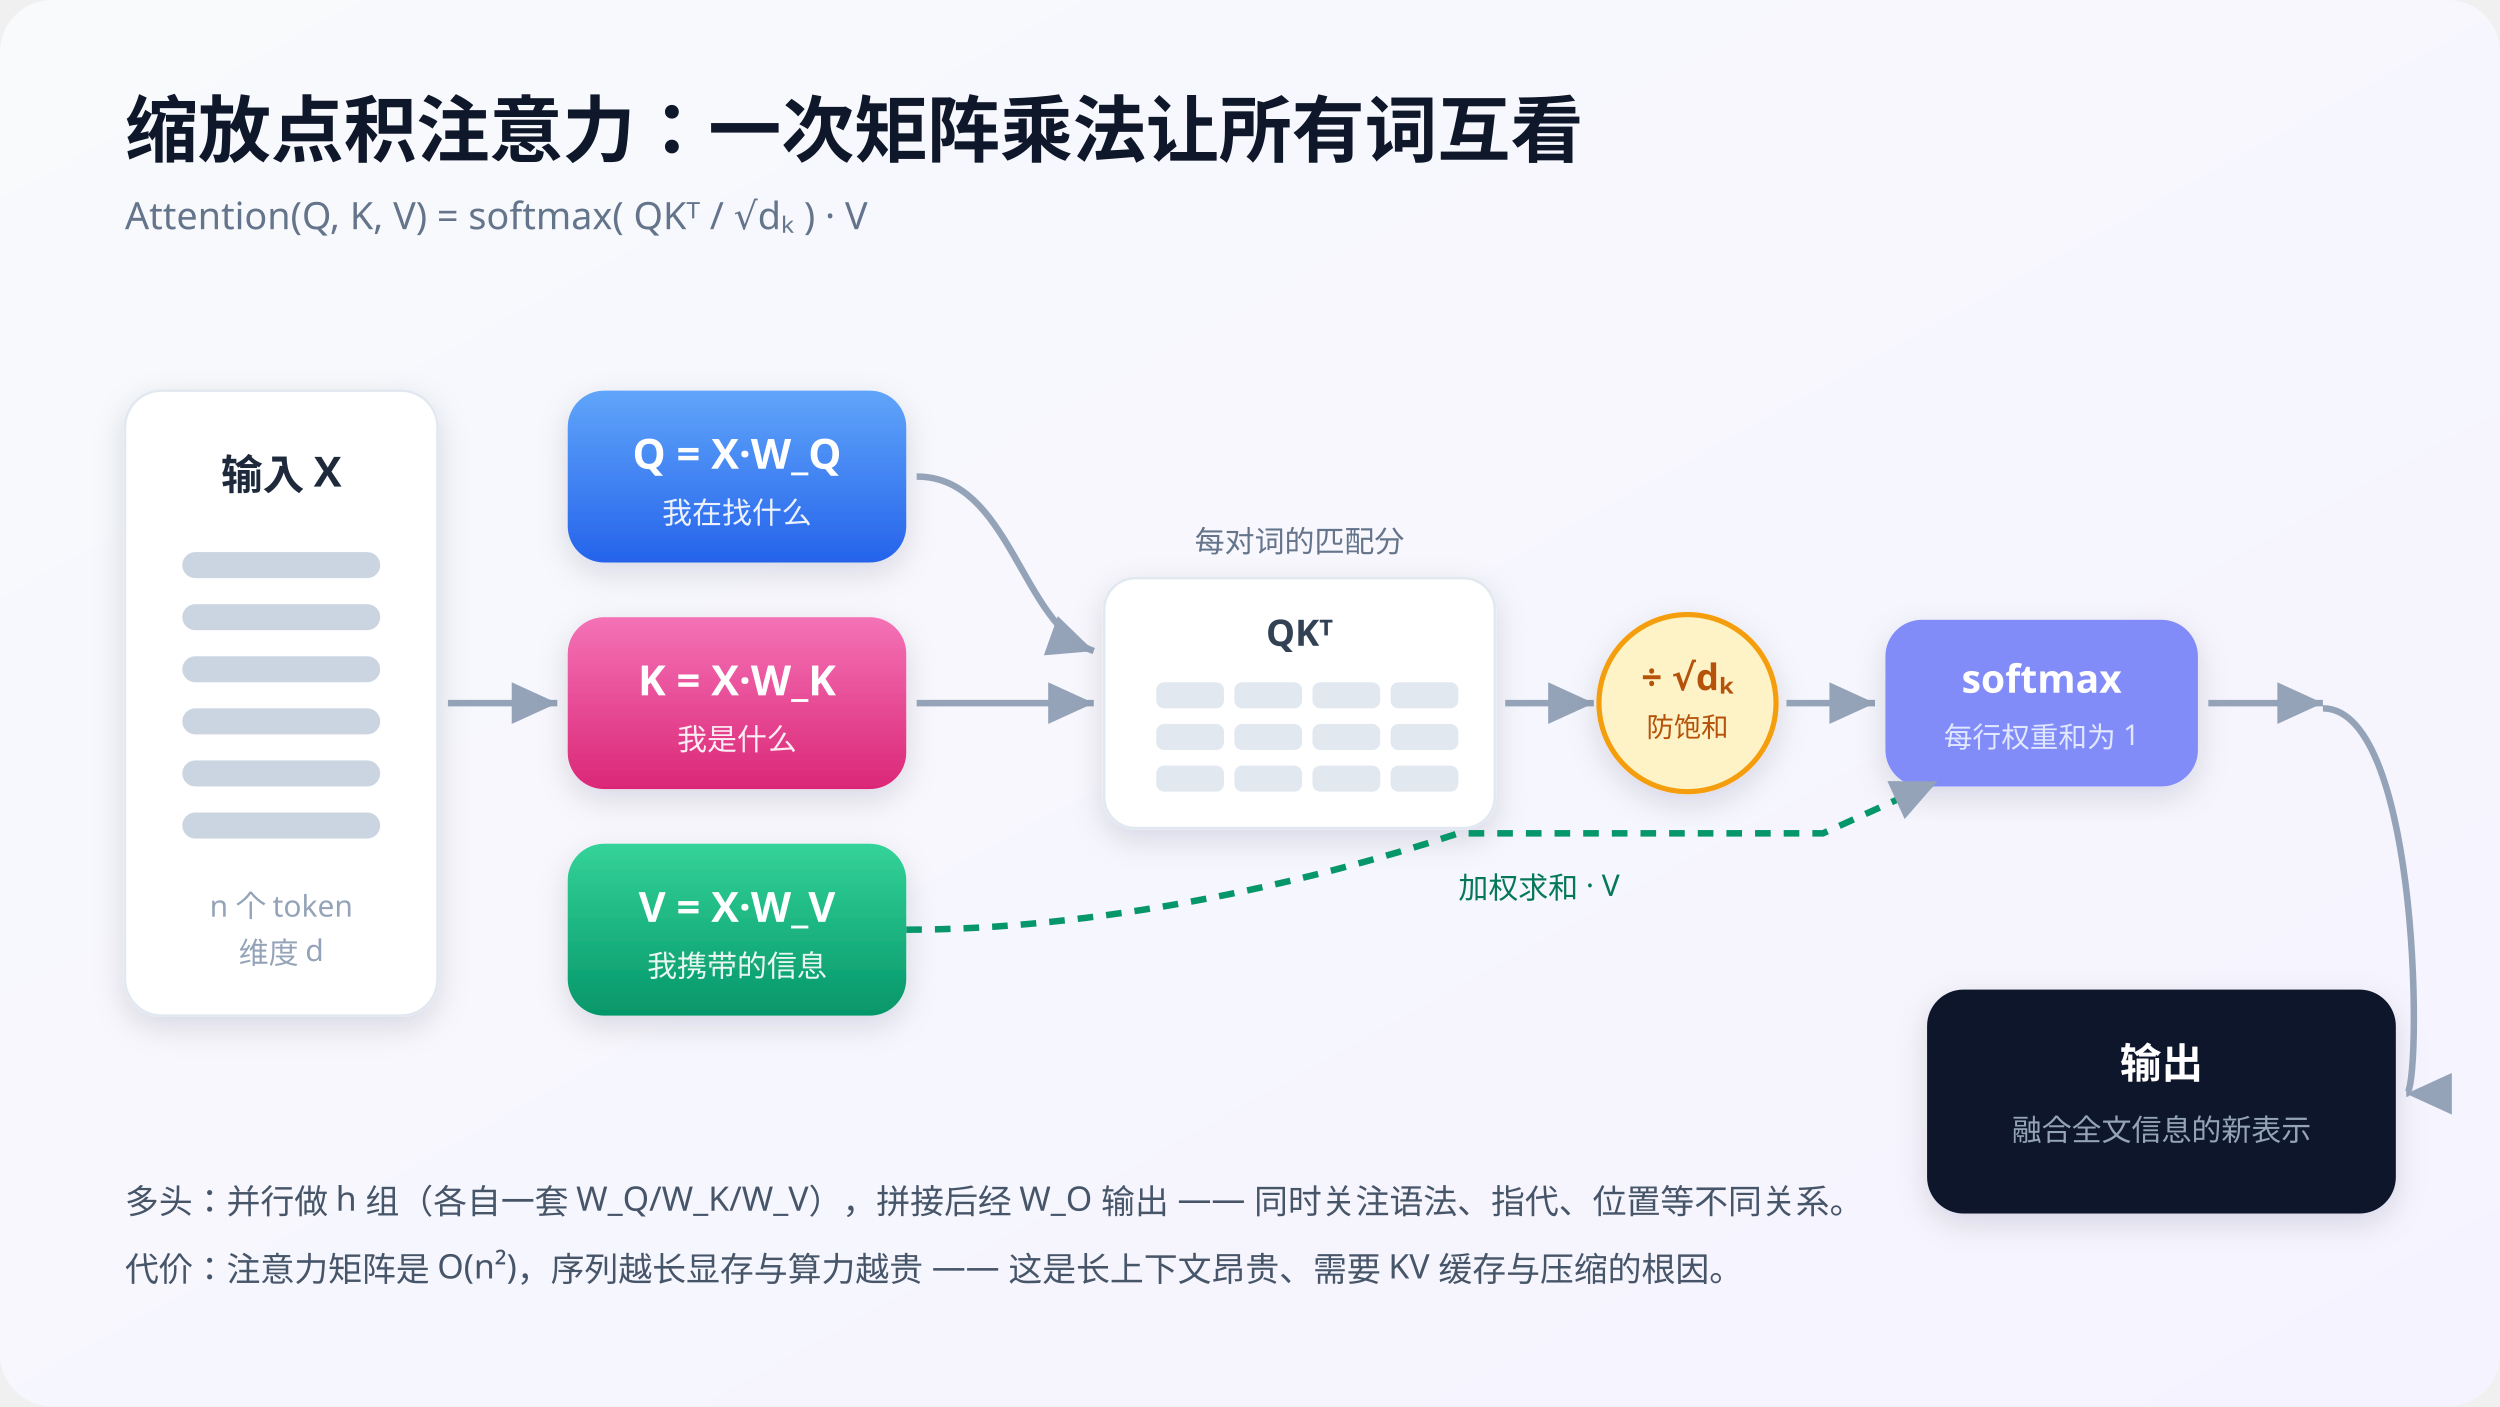
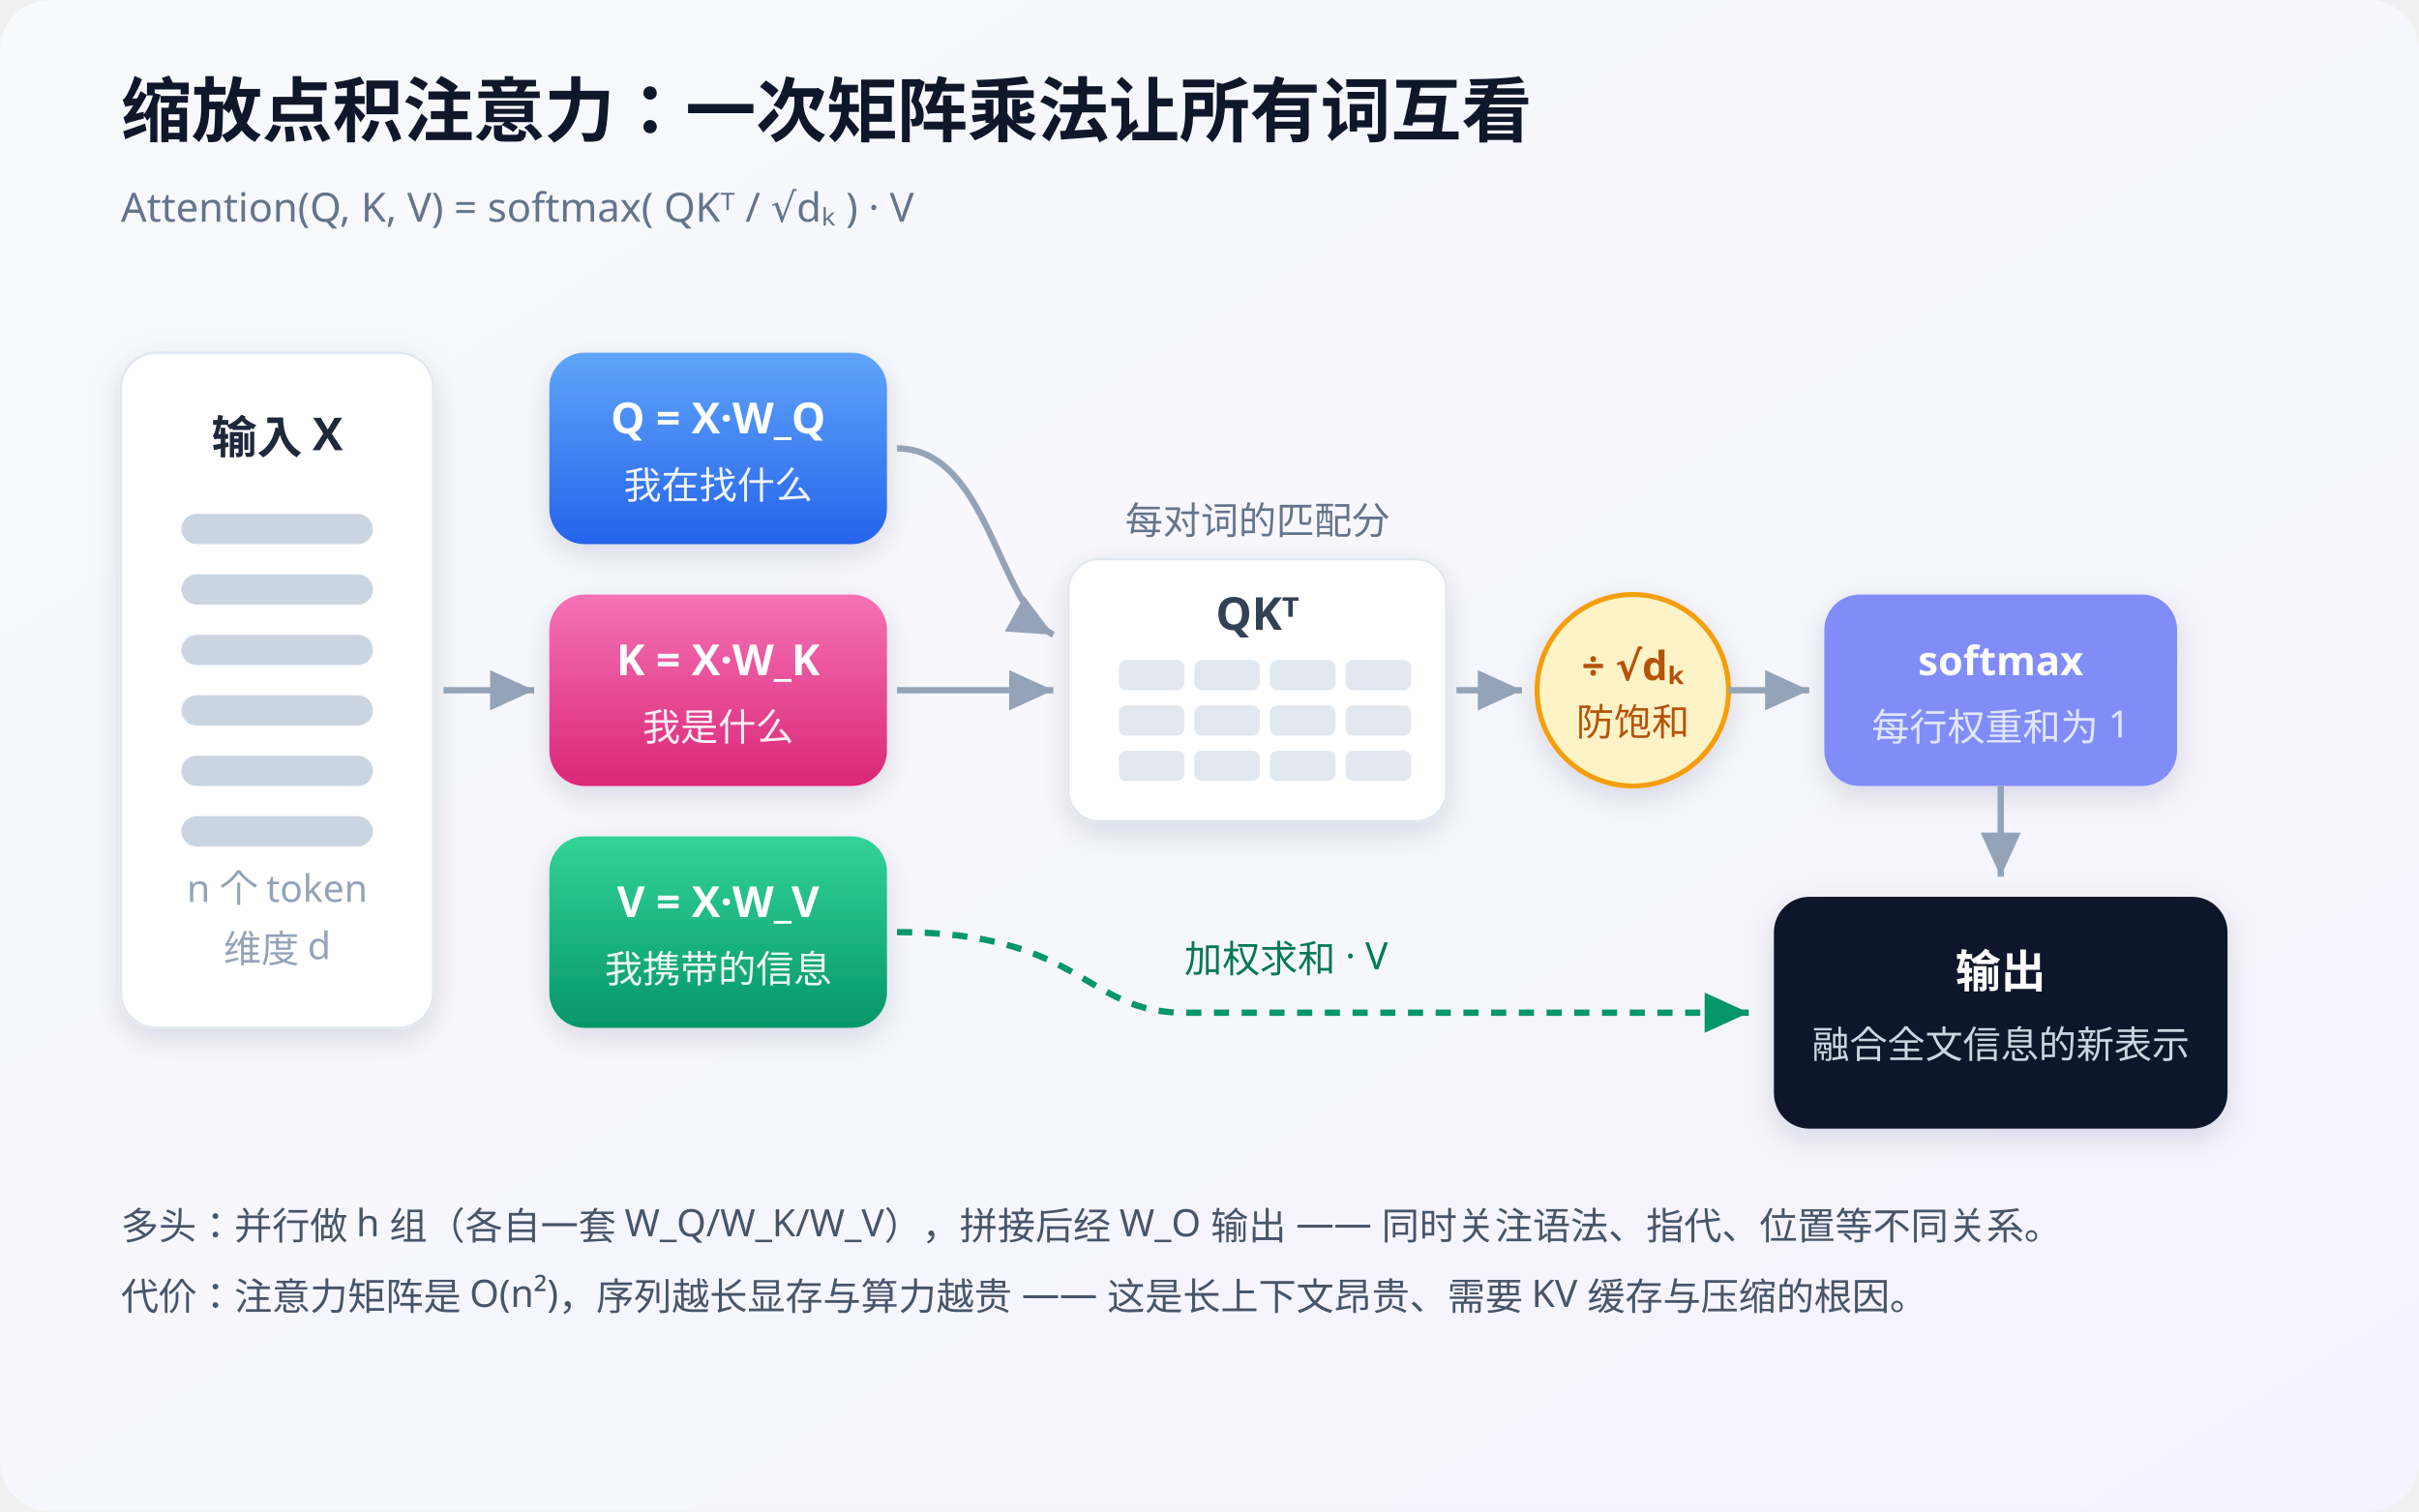
- <svg xmlns="http://www.w3.org/2000/svg" viewBox="0 0 960 540" width="960" height="540" role="img" aria-label="缩放点积注意力计算流程图">
+ <svg xmlns="http://www.w3.org/2000/svg" viewBox="0 0 960 600" width="960" height="600" role="img" aria-label="缩放点积注意力计算流程图">
  <defs>
    <linearGradient id="bg3" x1="0" y1="0" x2="1" y2="1">
      <stop offset="0%" stop-color="#F8FAFC" />
      <stop offset="100%" stop-color="#F5F3FF" />
    </linearGradient>
    <linearGradient id="gQ" x1="0" y1="0" x2="0" y2="1">
      <stop offset="0%" stop-color="#60A5FA" />
      <stop offset="100%" stop-color="#2563EB" />
    </linearGradient>
    <linearGradient id="gK" x1="0" y1="0" x2="0" y2="1">
      <stop offset="0%" stop-color="#F472B6" />
      <stop offset="100%" stop-color="#DB2777" />
    </linearGradient>
    <linearGradient id="gV" x1="0" y1="0" x2="0" y2="1">
      <stop offset="0%" stop-color="#34D399" />
      <stop offset="100%" stop-color="#059669" />
    </linearGradient>
    <filter id="sh3" x="-20%" y="-20%" width="140%" height="140%">
      <feDropShadow dx="0" dy="4" stdDeviation="6" flood-color="#0F172A" flood-opacity="0.13" />
    </filter>
    <marker id="arr3" markerWidth="10" markerHeight="10" refX="7" refY="3.2" orient="auto">
      <path d="M0,0 L7,3.2 L0,6.4 z" fill="#94A3B8" />
    </marker>
+     <marker id="arr3g" markerWidth="10" markerHeight="10" refX="7" refY="3.2" orient="auto">
+       <path d="M0,0 L7,3.2 L0,6.4 z" fill="#059669" />
+     </marker>
  </defs>
-   <rect width="960" height="540" rx="20" fill="url(#bg3)" />
-   <text x="48" y="60" font-family="system-ui, -apple-system, 'Segoe UI', 'PingFang SC', 'Microsoft YaHei', sans-serif" font-size="28" font-weight="700" fill="#0F172A">缩放点积注意力：一次矩阵乘法让所有词互看</text>
-   <text x="48" y="88" font-family="system-ui, 'PingFang SC', 'Microsoft YaHei', sans-serif" font-size="14.5" fill="#64748B">Attention(Q, K, V) = softmax( QKᵀ / √dₖ ) · V</text>
+   <rect width="960" height="600" rx="20" fill="url(#bg3)" />
+   <text x="48" y="54" font-family="system-ui, -apple-system, 'Segoe UI', 'PingFang SC', 'Microsoft YaHei', sans-serif" font-size="28" font-weight="700" fill="#0F172A">缩放点积注意力：一次矩阵乘法让所有词互看</text>
+   <text x="48" y="88" font-family="system-ui, 'PingFang SC', 'Microsoft YaHei', sans-serif" font-size="16" fill="#64748B">Attention(Q, K, V) = softmax( QKᵀ / √dₖ ) · V</text>
  <g filter="url(#sh3)">
-     <rect x="48" y="150" width="120" height="240" rx="14" fill="#FFFFFF" stroke="#E2E8F0" />
+     <rect x="48" y="140" width="124" height="268" rx="14" fill="#FFFFFF" stroke="#E2E8F0" />
  </g>
-   <text x="108" y="188" text-anchor="middle" font-family="system-ui, 'PingFang SC', 'Microsoft YaHei', sans-serif" font-size="16" font-weight="700" fill="#1E293B">输入 X</text>
+   <text x="110" y="180" text-anchor="middle" font-family="system-ui, 'PingFang SC', 'Microsoft YaHei', sans-serif" font-size="18" font-weight="700" fill="#1E293B">输入 X</text>
  <g fill="#CBD5E1">
-     <rect x="70" y="212" width="76" height="10" rx="5" />
-     <rect x="70" y="232" width="76" height="10" rx="5" />
-     <rect x="70" y="252" width="76" height="10" rx="5" />
-     <rect x="70" y="272" width="76" height="10" rx="5" />
-     <rect x="70" y="292" width="76" height="10" rx="5" />
-     <rect x="70" y="312" width="76" height="10" rx="5" />
+     <rect x="72" y="204" width="76" height="12" rx="6" />
+     <rect x="72" y="228" width="76" height="12" rx="6" />
+     <rect x="72" y="252" width="76" height="12" rx="6" />
+     <rect x="72" y="276" width="76" height="12" rx="6" />
+     <rect x="72" y="300" width="76" height="12" rx="6" />
+     <rect x="72" y="324" width="76" height="12" rx="6" />
  </g>
-   <text x="108" y="352" text-anchor="middle" font-family="system-ui, 'PingFang SC', 'Microsoft YaHei', sans-serif" font-size="11.5" fill="#94A3B8">n 个 token</text>
-   <text x="108" y="370" text-anchor="middle" font-family="system-ui, 'PingFang SC', 'Microsoft YaHei', sans-serif" font-size="11.5" fill="#94A3B8">维度 d</text>
-   <path d="M172 270 L214 270" stroke="#94A3B8" stroke-width="2.5" marker-end="url(#arr3)" />
+   <text x="110" y="358" text-anchor="middle" font-family="system-ui, 'PingFang SC', 'Microsoft YaHei', sans-serif" font-size="15" fill="#94A3B8">n 个 token</text>
+   <text x="110" y="382" text-anchor="middle" font-family="system-ui, 'PingFang SC', 'Microsoft YaHei', sans-serif" font-size="15" fill="#94A3B8">维度 d</text>
+   <path d="M176 274 L 212 274" stroke="#94A3B8" stroke-width="2.5" marker-end="url(#arr3)" />
  <g filter="url(#sh3)">
-     <rect x="218" y="150" width="130" height="66" rx="14" fill="url(#gQ)" />
-     <rect x="218" y="237" width="130" height="66" rx="14" fill="url(#gK)" />
-     <rect x="218" y="324" width="130" height="66" rx="14" fill="url(#gV)" />
+     <rect x="218" y="140" width="134" height="76" rx="14" fill="url(#gQ)" />
+     <rect x="218" y="236" width="134" height="76" rx="14" fill="url(#gK)" />
+     <rect x="218" y="332" width="134" height="76" rx="14" fill="url(#gV)" />
  </g>
  <g font-family="system-ui, 'PingFang SC', 'Microsoft YaHei', sans-serif" text-anchor="middle" fill="#FFFFFF">
-     <text x="283" y="180" font-size="16" font-weight="700">Q = X·W_Q</text>
-     <text x="283" y="201" font-size="11.5" opacity="0.9">我在找什么</text>
-     <text x="283" y="267" font-size="16" font-weight="700">K = X·W_K</text>
-     <text x="283" y="288" font-size="11.5" opacity="0.9">我是什么</text>
-     <text x="283" y="354" font-size="16" font-weight="700">V = X·W_V</text>
-     <text x="283" y="375" font-size="11.5" opacity="0.9">我携带的信息</text>
+     <text x="285" y="172" font-size="17" font-weight="700">Q = X·W_Q</text>
+     <text x="285" y="198" font-size="15" opacity="0.92">我在找什么</text>
+     <text x="285" y="268" font-size="17" font-weight="700">K = X·W_K</text>
+     <text x="285" y="294" font-size="15" opacity="0.92">我是什么</text>
+     <text x="285" y="364" font-size="17" font-weight="700">V = X·W_V</text>
+     <text x="285" y="390" font-size="15" opacity="0.92">我携带的信息</text>
  </g>
-   <path d="M352 183 C 388 183, 392 240, 420 250" fill="none" stroke="#94A3B8" stroke-width="2.5" marker-end="url(#arr3)" />
-   <path d="M352 270 L 420 270" stroke="#94A3B8" stroke-width="2.5" marker-end="url(#arr3)" />
+   <path d="M356 178 C 392 178, 396 240, 418 252" fill="none" stroke="#94A3B8" stroke-width="2.5" marker-end="url(#arr3)" />
+   <path d="M356 274 L 418 274" stroke="#94A3B8" stroke-width="2.5" marker-end="url(#arr3)" />
+   <text x="499" y="212" text-anchor="middle" font-family="system-ui, 'PingFang SC', 'Microsoft YaHei', sans-serif" font-size="15" fill="#64748B">每对词的匹配分</text>
  <g filter="url(#sh3)">
-     <rect x="424" y="222" width="150" height="96" rx="12" fill="#FFFFFF" stroke="#E2E8F0" />
+     <rect x="424" y="222" width="150" height="104" rx="12" fill="#FFFFFF" stroke="#E2E8F0" />
  </g>
-   <text x="499" y="248" text-anchor="middle" font-family="system-ui, sans-serif" font-size="14" font-weight="700" fill="#334155">QKᵀ</text>
+   <text x="499" y="250" text-anchor="middle" font-family="system-ui, sans-serif" font-size="18" font-weight="700" fill="#334155">QKᵀ</text>
  <g fill="#E2E8F0">
-     <rect x="444" y="262" width="26" height="10" rx="3" />
-     <rect x="474" y="262" width="26" height="10" rx="3" />
-     <rect x="504" y="262" width="26" height="10" rx="3" />
-     <rect x="534" y="262" width="26" height="10" rx="3" />
-     <rect x="444" y="278" width="26" height="10" rx="3" />
-     <rect x="474" y="278" width="26" height="10" rx="3" />
-     <rect x="504" y="278" width="26" height="10" rx="3" />
-     <rect x="534" y="278" width="26" height="10" rx="3" />
-     <rect x="444" y="294" width="26" height="10" rx="3" />
-     <rect x="474" y="294" width="26" height="10" rx="3" />
-     <rect x="504" y="294" width="26" height="10" rx="3" />
-     <rect x="534" y="294" width="26" height="10" rx="3" />
+     <rect x="444" y="262" width="26" height="12" rx="3" />
+     <rect x="474" y="262" width="26" height="12" rx="3" />
+     <rect x="504" y="262" width="26" height="12" rx="3" />
+     <rect x="534" y="262" width="26" height="12" rx="3" />
+     <rect x="444" y="280" width="26" height="12" rx="3" />
+     <rect x="474" y="280" width="26" height="12" rx="3" />
+     <rect x="504" y="280" width="26" height="12" rx="3" />
+     <rect x="534" y="280" width="26" height="12" rx="3" />
+     <rect x="444" y="298" width="26" height="12" rx="3" />
+     <rect x="474" y="298" width="26" height="12" rx="3" />
+     <rect x="504" y="298" width="26" height="12" rx="3" />
+     <rect x="534" y="298" width="26" height="12" rx="3" />
  </g>
-   <text x="499" y="212" text-anchor="middle" font-family="system-ui, 'PingFang SC', 'Microsoft YaHei', sans-serif" font-size="11.5" fill="#64748B">每对词的匹配分</text>
-   <path d="M578 270 L 612 270" stroke="#94A3B8" stroke-width="2.5" marker-end="url(#arr3)" />
+   <path d="M578 274 L 604 274" stroke="#94A3B8" stroke-width="2.5" marker-end="url(#arr3)" />
  <g filter="url(#sh3)">
-     <circle cx="648" cy="270" r="34" fill="#FEF3C7" stroke="#F59E0B" stroke-width="2" />
+     <circle cx="648" cy="274" r="38" fill="#FEF3C7" stroke="#F59E0B" stroke-width="2" />
  </g>
-   <text x="648" y="265" text-anchor="middle" font-family="system-ui, sans-serif" font-size="14" font-weight="700" fill="#B45309">÷ √dₖ</text>
-   <text x="648" y="283" text-anchor="middle" font-family="system-ui, 'PingFang SC', 'Microsoft YaHei', sans-serif" font-size="10.5" fill="#B45309">防饱和</text>
-   <path d="M686 270 L 720 270" stroke="#94A3B8" stroke-width="2.5" marker-end="url(#arr3)" />
+   <text x="648" y="270" text-anchor="middle" font-family="system-ui, sans-serif" font-size="16" font-weight="700" fill="#B45309">÷ √dₖ</text>
+   <text x="648" y="292" text-anchor="middle" font-family="system-ui, 'PingFang SC', 'Microsoft YaHei', sans-serif" font-size="15" fill="#B45309">防饱和</text>
+   <path d="M686 274 L 718 274" stroke="#94A3B8" stroke-width="2.5" marker-end="url(#arr3)" />
  <g filter="url(#sh3)">
-     <rect x="724" y="238" width="120" height="64" rx="14" fill="#818CF8" />
+     <rect x="724" y="236" width="140" height="76" rx="14" fill="#818CF8" />
  </g>
-   <text x="784" y="266" text-anchor="middle" font-family="system-ui, sans-serif" font-size="15" font-weight="700" fill="#FFFFFF">softmax</text>
-   <text x="784" y="287" text-anchor="middle" font-family="system-ui, 'PingFang SC', 'Microsoft YaHei', sans-serif" font-size="11" fill="#E0E7FF">每行权重和为 1</text>
-   <path d="M348 357 C 420 357, 500 340, 560 320 L 700 320 L 744 300" fill="none" stroke="#059669" stroke-width="2.5" stroke-dasharray="6 5" marker-end="url(#arr3)" />
-   <text x="560" y="345" font-family="system-ui, 'PingFang SC', 'Microsoft YaHei', sans-serif" font-size="11.5" fill="#047857">加权求和 · V</text>
-   <path d="M848 270 L 892 270" stroke="#94A3B8" stroke-width="2.5" marker-end="url(#arr3)" />
+   <text x="794" y="268" text-anchor="middle" font-family="system-ui, sans-serif" font-size="16" font-weight="700" fill="#FFFFFF">softmax</text>
+   <text x="794" y="294" text-anchor="middle" font-family="system-ui, 'PingFang SC', 'Microsoft YaHei', sans-serif" font-size="15" fill="#E0E7FF">每行权重和为 1</text>
+   <text x="470" y="386" font-family="system-ui, 'PingFang SC', 'Microsoft YaHei', sans-serif" font-size="15" fill="#047857">加权求和 · V</text>
+   <path d="M356 370 C 430 370, 430 402, 470 402 L 694 402" fill="none" stroke="#059669" stroke-width="2.5" stroke-dasharray="6 5" marker-end="url(#arr3g)" />
+   <path d="M794 312 L 794 348" stroke="#94A3B8" stroke-width="2.5" marker-end="url(#arr3)" />
  <g filter="url(#sh3)">
-     <rect x="740" y="380" width="180" height="86" rx="14" fill="#0F172A" />
+     <rect x="704" y="356" width="180" height="92" rx="14" fill="#0F172A" />
  </g>
-   <text x="830" y="414" text-anchor="middle" font-family="system-ui, 'PingFang SC', 'Microsoft YaHei', sans-serif" font-size="16" font-weight="700" fill="#FFFFFF">输出</text>
-   <text x="830" y="438" text-anchor="middle" font-family="system-ui, 'PingFang SC', 'Microsoft YaHei', sans-serif" font-size="11.5" fill="#94A3B8">融合全文信息的新表示</text>
-   <path d="M892 272 C 930 272, 930 420, 924 420" fill="none" stroke="#94A3B8" stroke-width="2.5" marker-end="url(#arr3)" />
-   <text x="48" y="466" font-family="system-ui, 'PingFang SC', 'Microsoft YaHei', sans-serif" font-size="13" fill="#475569">多头：并行做 h 组（各自一套 W_Q/W_K/W_V），拼接后经 W_O 输出 —— 同时关注语法、指代、位置等不同关系。</text>
-   <text x="48" y="492" font-family="system-ui, 'PingFang SC', 'Microsoft YaHei', sans-serif" font-size="13" fill="#475569">代价：注意力矩阵是 O(n²)，序列越长显存与算力越贵 —— 这是长上下文昂贵、需要 KV 缓存与压缩的根因。</text>
+   <text x="794" y="392" text-anchor="middle" font-family="system-ui, 'PingFang SC', 'Microsoft YaHei', sans-serif" font-size="18" font-weight="700" fill="#FFFFFF">输出</text>
+   <text x="794" y="420" text-anchor="middle" font-family="system-ui, 'PingFang SC', 'Microsoft YaHei', sans-serif" font-size="15" fill="#CBD5E1">融合全文信息的新表示</text>
+   <text x="48" y="492" font-family="system-ui, 'PingFang SC', 'Microsoft YaHei', sans-serif" font-size="15" fill="#475569">多头：并行做 h 组（各自一套 W_Q/W_K/W_V），拼接后经 W_O 输出 —— 同时关注语法、指代、位置等不同关系。</text>
+   <text x="48" y="520" font-family="system-ui, 'PingFang SC', 'Microsoft YaHei', sans-serif" font-size="15" fill="#475569">代价：注意力矩阵是 O(n²)，序列越长显存与算力越贵 —— 这是长上下文昂贵、需要 KV 缓存与压缩的根因。</text>
</svg>
